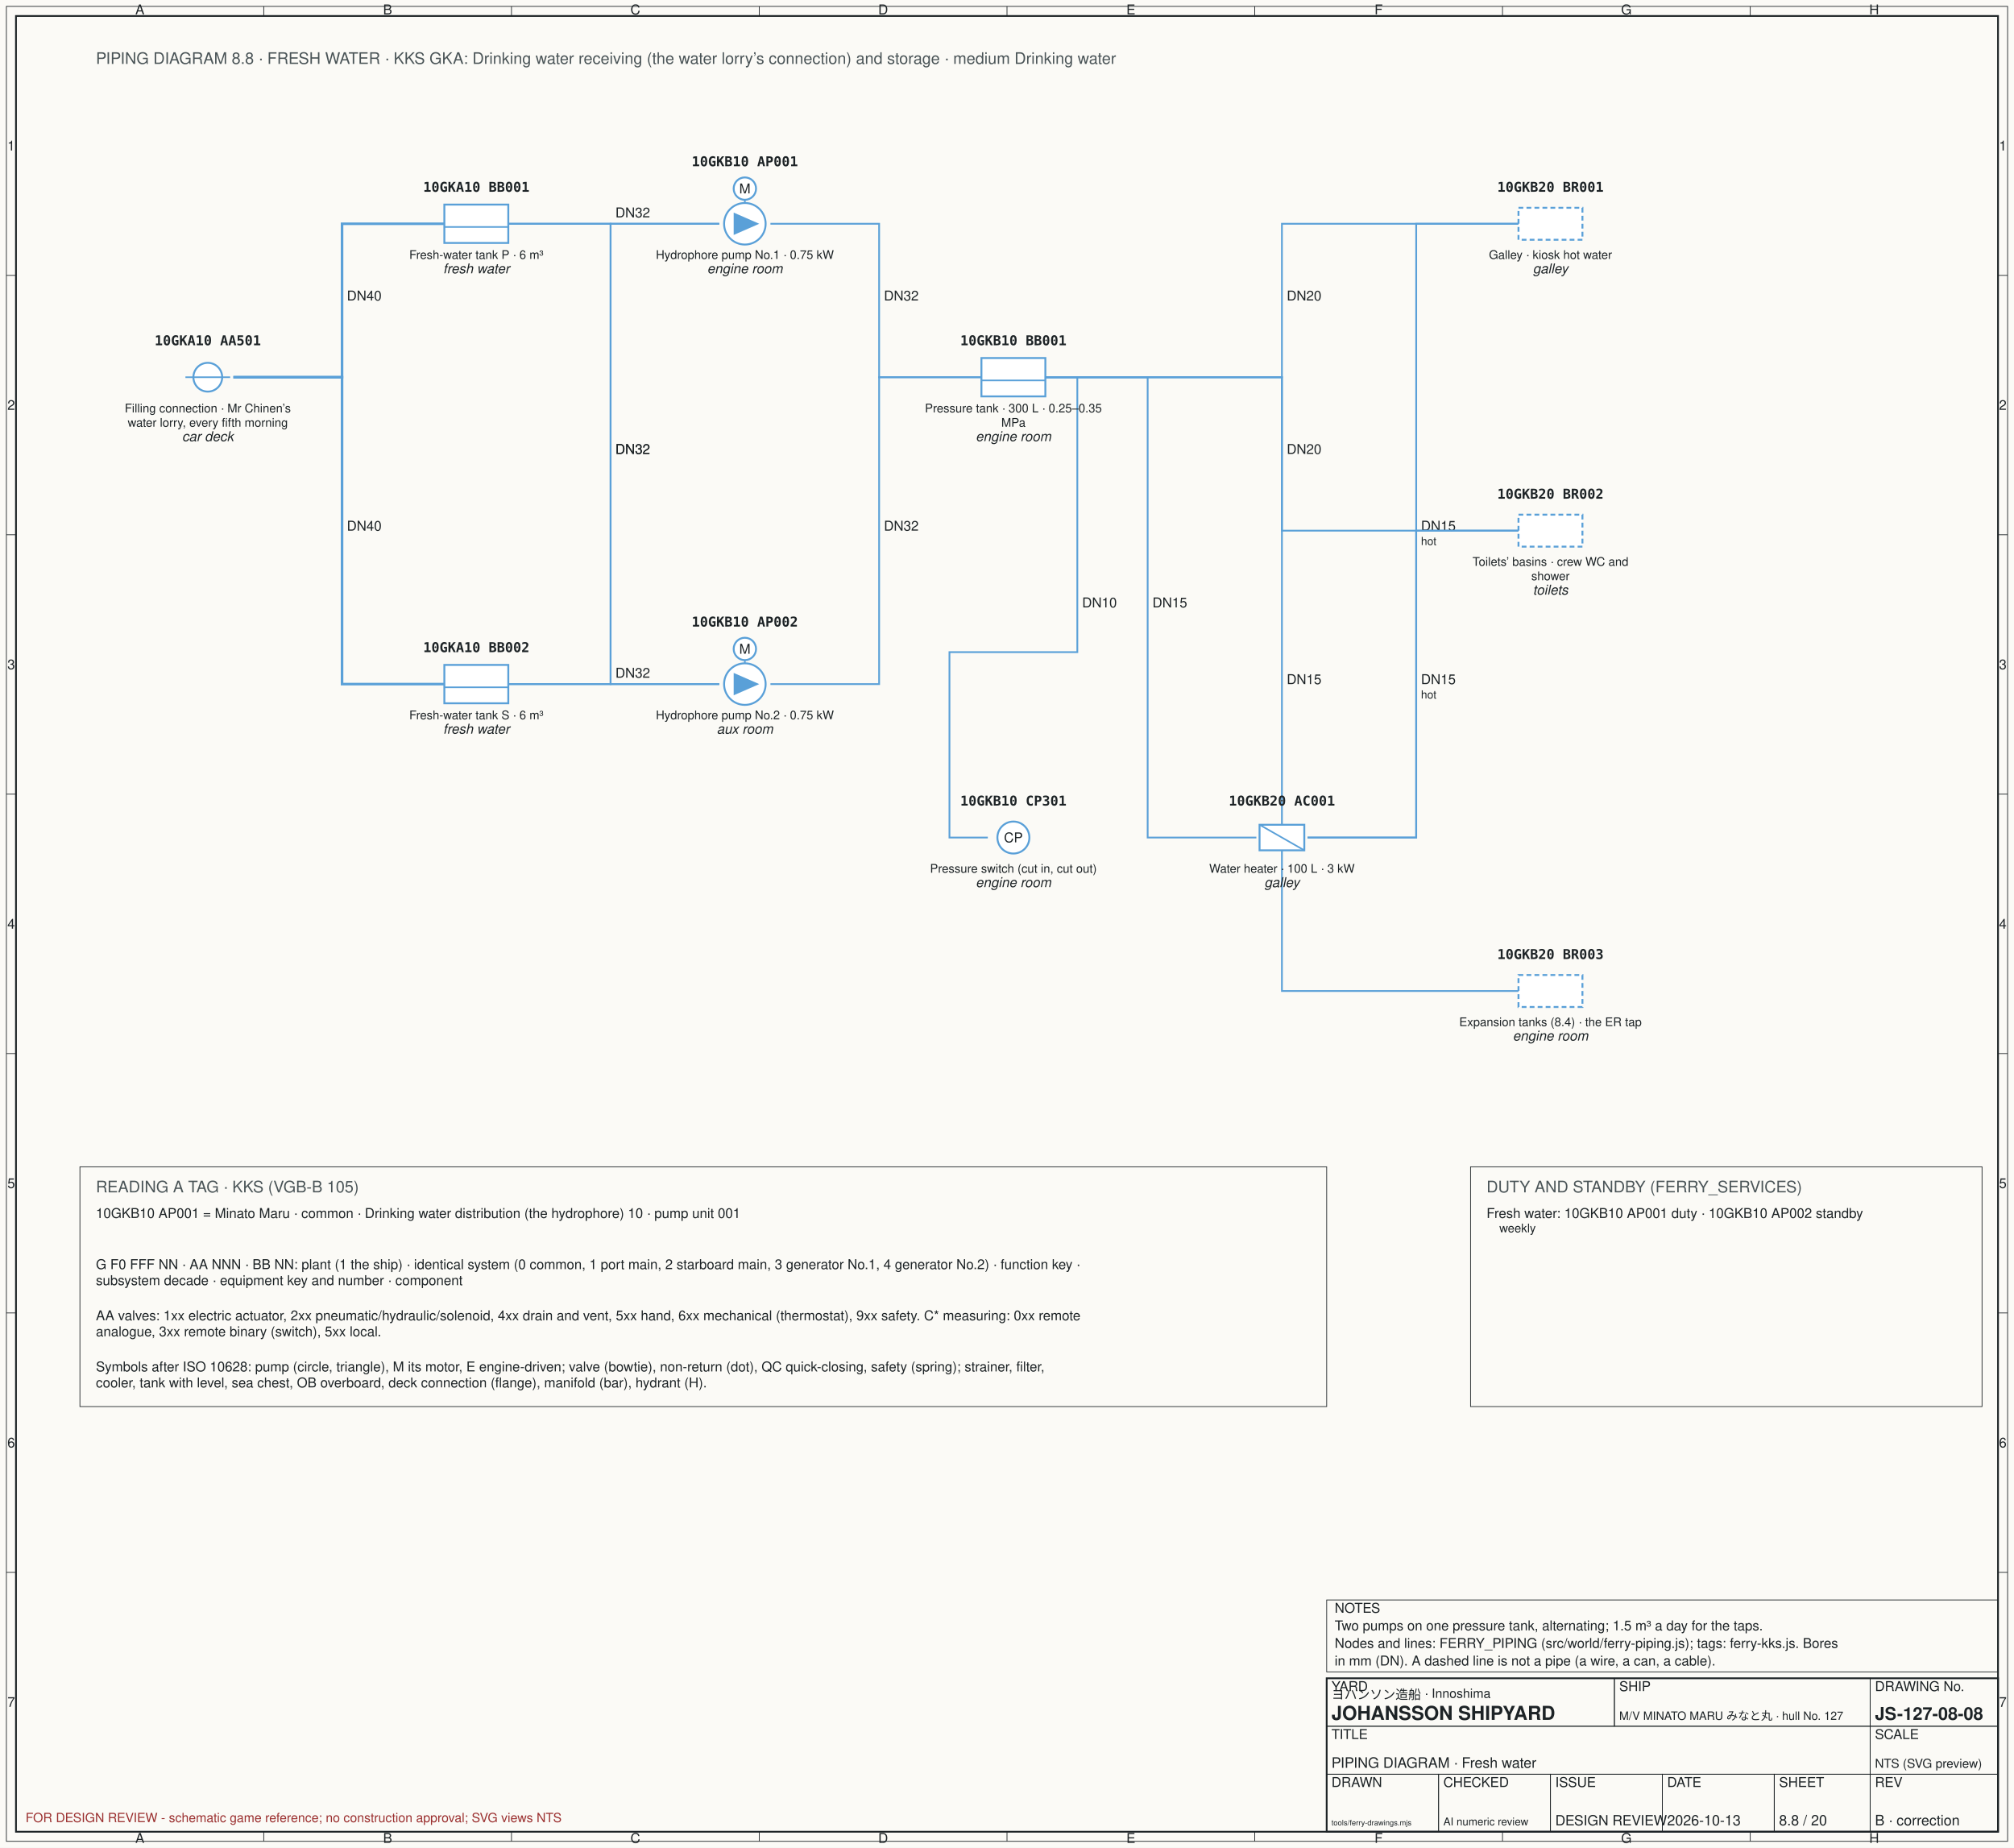
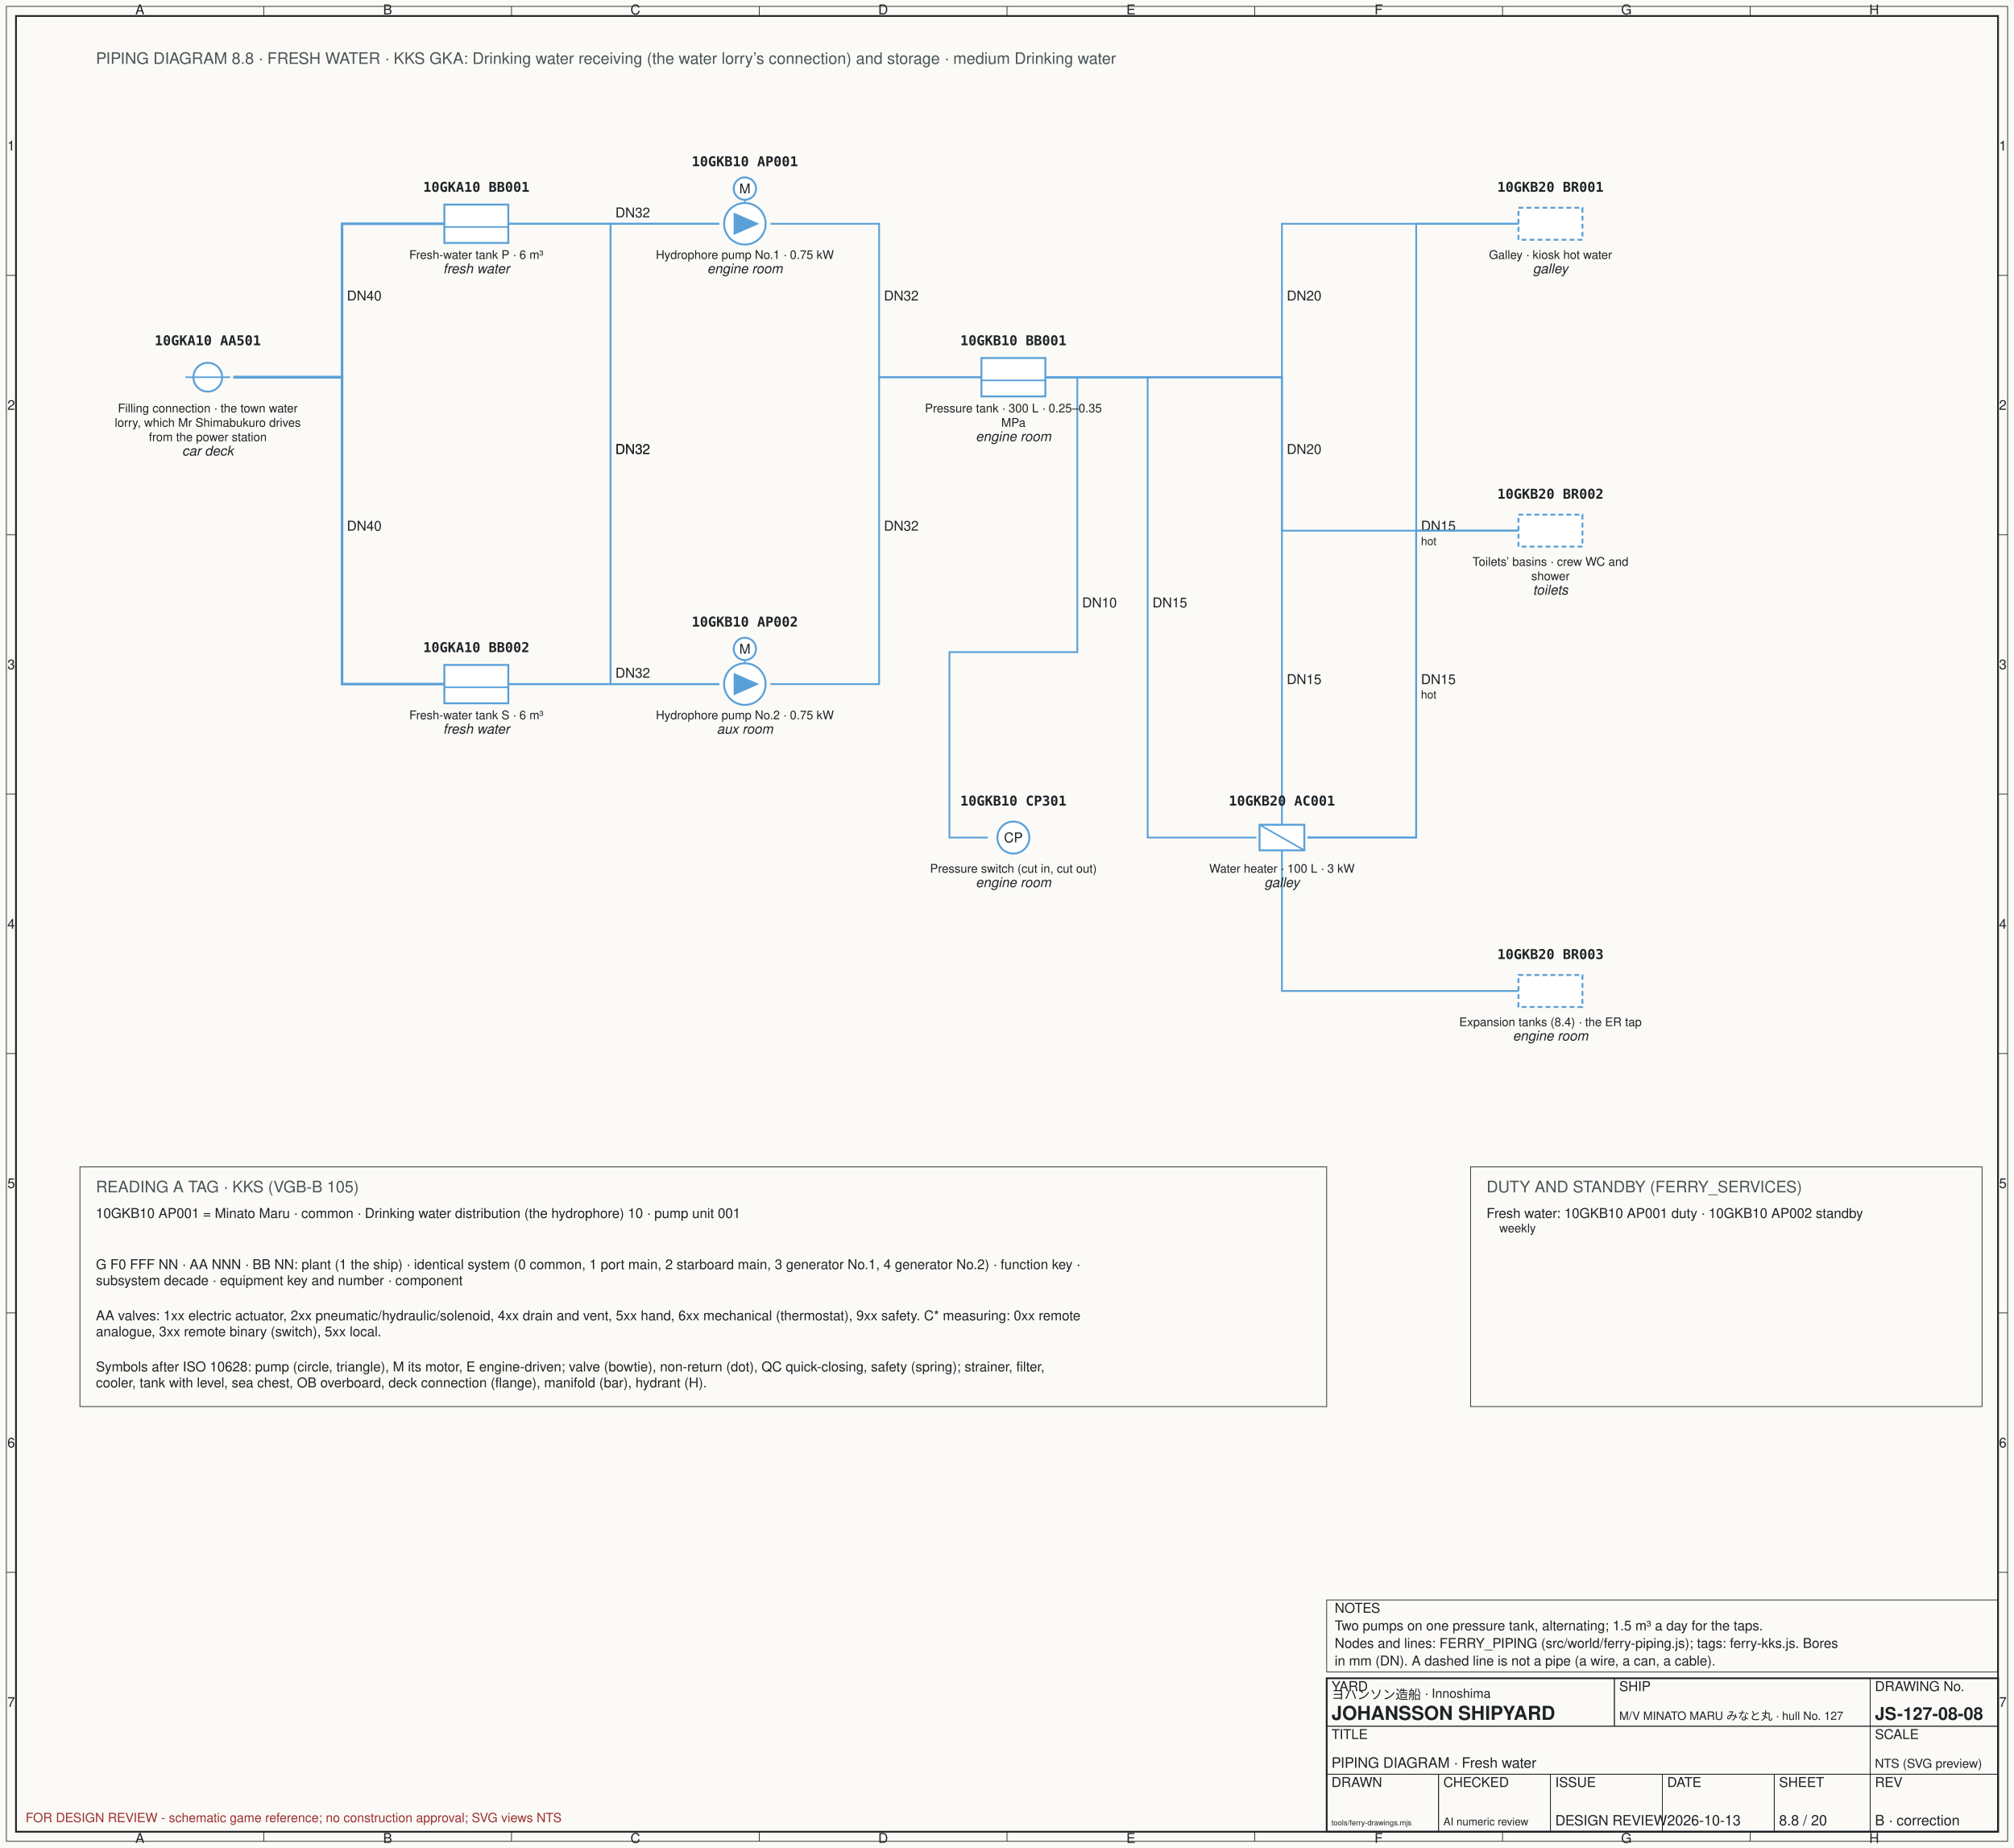
<svg xmlns="http://www.w3.org/2000/svg" width="1260" height="1156" viewBox="0 0 1260 1156" font-family="Helvetica, Arial, sans-serif" font-size="11">
  <rect width="1260" height="1156" fill="#fbfaf6" />
  <style>.l{fill:none;stroke:#1d2326;stroke-width:1.1}.t{fill:none;stroke:#1d2326;stroke-width:.45}.g{fill:none;stroke:#9aa3a6;stroke-width:.4;stroke-dasharray:3 3}.wl{fill:none;stroke:#2f6f74;stroke-width:.8;stroke-dasharray:6 3}.c{fill:none;stroke:#8e3a30;stroke-width:.6;stroke-dasharray:1 3}.d{fill:none;stroke:#1d2326;stroke-width:.5}.txt{fill:#1d2326}.sp{fill:#eef1ee;stroke:#1d2326;stroke-width:.7}.lab{fill:#1d2326;font-size:8.5}.ttl{fill:#1d2326;font-size:14;font-weight:bold}.sub{fill:#4a5457;font-size:10}.hatch{fill:url(#hatch);stroke:#1d2326;stroke-width:.7}</style>
  <defs>
    <pattern id="hatch" width="6" height="6" patternUnits="userSpaceOnUse" patternTransform="rotate(45)">
      <line x1="0" y1="0" x2="0" y2="6" stroke="#1d2326" stroke-width=".6" />
    </pattern>
    <marker id="arr" viewBox="0 0 10 10" refX="10" refY="5" markerWidth="8" markerHeight="8" orient="auto-start-reverse">
      <path d="M0,1 L10,5 L0,9 z" fill="#1d2326" />
    </marker>
  </defs>
  <rect class="l" x="10" y="10" width="1240" height="1136" fill="none" />
  <rect class="t" x="4" y="4" width="1252" height="1148" fill="none" />
  <text class="lab" x="87.5" y="9" text-anchor="middle">A</text>
  <text class="lab" x="87.5" y="1153" text-anchor="middle">A</text>
  <text class="lab" x="242.5" y="9" text-anchor="middle">B</text>
  <text class="lab" x="242.5" y="1153" text-anchor="middle">B</text>
  <line class="t" x1="165" y1="4" x2="165" y2="10" />
  <line class="t" x1="165" y1="1146" x2="165" y2="1152" />
  <text class="lab" x="397.5" y="9" text-anchor="middle">C</text>
  <text class="lab" x="397.5" y="1153" text-anchor="middle">C</text>
  <line class="t" x1="320" y1="4" x2="320" y2="10" />
  <line class="t" x1="320" y1="1146" x2="320" y2="1152" />
  <text class="lab" x="552.5" y="9" text-anchor="middle">D</text>
  <text class="lab" x="552.5" y="1153" text-anchor="middle">D</text>
  <line class="t" x1="475" y1="4" x2="475" y2="10" />
  <line class="t" x1="475" y1="1146" x2="475" y2="1152" />
  <text class="lab" x="707.5" y="9" text-anchor="middle">E</text>
  <text class="lab" x="707.5" y="1153" text-anchor="middle">E</text>
  <line class="t" x1="630" y1="4" x2="630" y2="10" />
  <line class="t" x1="630" y1="1146" x2="630" y2="1152" />
  <text class="lab" x="862.5" y="9" text-anchor="middle">F</text>
  <text class="lab" x="862.5" y="1153" text-anchor="middle">F</text>
  <line class="t" x1="785" y1="4" x2="785" y2="10" />
  <line class="t" x1="785" y1="1146" x2="785" y2="1152" />
  <text class="lab" x="1017.5" y="9" text-anchor="middle">G</text>
  <text class="lab" x="1017.5" y="1153" text-anchor="middle">G</text>
  <line class="t" x1="940" y1="4" x2="940" y2="10" />
  <line class="t" x1="940" y1="1146" x2="940" y2="1152" />
  <text class="lab" x="1172.5" y="9" text-anchor="middle">H</text>
  <text class="lab" x="1172.5" y="1153" text-anchor="middle">H</text>
  <line class="t" x1="1095" y1="4" x2="1095" y2="10" />
  <line class="t" x1="1095" y1="1146" x2="1095" y2="1152" />
  <text class="lab" x="7" y="94.14" text-anchor="middle">1</text>
  <text class="lab" x="1253" y="94.14" text-anchor="middle">1</text>
  <text class="lab" x="7" y="256.43" text-anchor="middle">2</text>
  <text class="lab" x="1253" y="256.43" text-anchor="middle">2</text>
  <line class="t" x1="4" y1="172.29" x2="10" y2="172.29" />
  <line class="t" x1="1250" y1="172.29" x2="1256" y2="172.29" />
  <text class="lab" x="7" y="418.71" text-anchor="middle">3</text>
  <text class="lab" x="1253" y="418.71" text-anchor="middle">3</text>
  <line class="t" x1="4" y1="334.57" x2="10" y2="334.57" />
  <line class="t" x1="1250" y1="334.57" x2="1256" y2="334.57" />
  <text class="lab" x="7" y="581" text-anchor="middle">4</text>
  <text class="lab" x="1253" y="581" text-anchor="middle">4</text>
  <line class="t" x1="4" y1="496.86" x2="10" y2="496.86" />
  <line class="t" x1="1250" y1="496.86" x2="1256" y2="496.86" />
  <text class="lab" x="7" y="743.29" text-anchor="middle">5</text>
  <text class="lab" x="1253" y="743.29" text-anchor="middle">5</text>
  <line class="t" x1="4" y1="659.14" x2="10" y2="659.14" />
  <line class="t" x1="1250" y1="659.14" x2="1256" y2="659.14" />
  <text class="lab" x="7" y="905.57" text-anchor="middle">6</text>
  <text class="lab" x="1253" y="905.57" text-anchor="middle">6</text>
  <line class="t" x1="4" y1="821.43" x2="10" y2="821.43" />
  <line class="t" x1="1250" y1="821.43" x2="1256" y2="821.43" />
  <text class="lab" x="7" y="1067.86" text-anchor="middle">7</text>
  <text class="lab" x="1253" y="1067.86" text-anchor="middle">7</text>
  <line class="t" x1="4" y1="983.71" x2="10" y2="983.71" />
  <line class="t" x1="1250" y1="983.71" x2="1256" y2="983.71" />
  <text class="sub" x="60" y="40">PIPING DIAGRAM 8.8 · FRESH WATER · KKS GKA: Drinking water receiving (the water lorry’s connection) and storage · medium Drinking water</text>
  <path d="M146,236 L214,236 L214,140 L282,140" stroke="#5aa0d8" fill="none" stroke-width="1.6" />
  <text class="lab" x="217" y="188" font-size="7" fill="#4a5457">DN40</text>
  <path d="M146,236 L214,236 L214,428 L282,428" stroke="#5aa0d8" fill="none" stroke-width="1.6" />
  <text class="lab" x="217" y="332" font-size="7" fill="#4a5457">DN40</text>
  <path d="M314,140 L382,140 L382,140 L450,140" stroke="#5aa0d8" fill="none" stroke-width="1.1" />
  <text class="lab" x="385" y="136" font-size="7" fill="#4a5457">DN32</text>
  <path d="M314,428 L382,428 L382,140 L450,140" stroke="#5aa0d8" fill="none" stroke-width="1.1" />
  <text class="lab" x="385" y="284" font-size="7" fill="#4a5457">DN32</text>
  <path d="M314,140 L382,140 L382,428 L450,428" stroke="#5aa0d8" fill="none" stroke-width="1.1" />
  <text class="lab" x="385" y="284" font-size="7" fill="#4a5457">DN32</text>
  <path d="M314,428 L382,428 L382,428 L450,428" stroke="#5aa0d8" fill="none" stroke-width="1.1" />
  <text class="lab" x="385" y="424" font-size="7" fill="#4a5457">DN32</text>
  <path d="M482,140 L550,140 L550,236 L618,236" stroke="#5aa0d8" fill="none" stroke-width="1.1" />
  <text class="lab" x="553" y="188" font-size="7" fill="#4a5457">DN32</text>
  <path d="M482,428 L550,428 L550,236 L618,236" stroke="#5aa0d8" fill="none" stroke-width="1.1" />
  <text class="lab" x="553" y="332" font-size="7" fill="#4a5457">DN32</text>
  <path d="M650,236 L674,236 L674,408 L594,408 L594,524 L618,524" stroke="#5aa0d8" fill="none" stroke-width="1.1" />
  <text class="lab" x="677" y="380" font-size="7" fill="#4a5457">DN10</text>
  <path d="M650,236 L802,236 L802,140 L954,140" stroke="#5aa0d8" fill="none" stroke-width="1.1" />
  <text class="lab" x="805" y="188" font-size="7" fill="#4a5457">DN20</text>
  <path d="M650,236 L802,236 L802,332 L954,332" stroke="#5aa0d8" fill="none" stroke-width="1.1" />
  <text class="lab" x="805" y="284" font-size="7" fill="#4a5457">DN20</text>
  <path d="M650,236 L718,236 L718,524 L786,524" stroke="#5aa0d8" fill="none" stroke-width="1.1" />
  <text class="lab" x="721" y="380" font-size="7" fill="#4a5457">DN15</text>
  <path d="M818,524 L886,524 L886,140 L954,140" stroke="#5aa0d8" fill="none" stroke-width="1.1" />
  <text class="lab" x="889" y="332" font-size="7" fill="#4a5457">DN15</text>
  <text class="lab" x="889" y="341" style="font-size:7px" fill="#4a5457">hot</text>
  <path d="M818,524 L886,524 L886,332 L954,332" stroke="#5aa0d8" fill="none" stroke-width="1.1" />
  <text class="lab" x="889" y="428" font-size="7" fill="#4a5457">DN15</text>
  <text class="lab" x="889" y="437" style="font-size:7px" fill="#4a5457">hot</text>
  <path d="M650,236 L802,236 L802,620 L954,620" stroke="#5aa0d8" fill="none" stroke-width="1.1" />
  <text class="lab" x="805" y="428" font-size="7" fill="#4a5457">DN15</text>
  <circle cx="130" cy="236" r="9" stroke="#5aa0d8" fill="#fff" stroke-width="1.2" />
  <line x1="116" y1="236" x2="144" y2="236" stroke="#5aa0d8" />
  <text class="lab" x="130" y="216" text-anchor="middle" font-family="monospace" font-weight="bold" font-size="8.5">10GKA10 AA501</text>
-   <text class="lab" x="130" y="258" style="font-size:7.5px" text-anchor="middle">Filling connection · Mr Chinen’s</text>
-   <text class="lab" x="130" y="267" style="font-size:7.5px" text-anchor="middle">water lorry, every fifth morning</text>
-   <text class="lab" x="130" y="276" text-anchor="middle" font-size="6.5" font-style="italic" fill="#6f7476">car deck</text>
+   <text class="lab" x="130" y="258" style="font-size:7.5px" text-anchor="middle">Filling connection · the town water</text>
+   <text class="lab" x="130" y="267" style="font-size:7.5px" text-anchor="middle">lorry, which Mr Shimabukuro drives</text>
+   <text class="lab" x="130" y="276" style="font-size:7.5px" text-anchor="middle">from the power station</text>
+   <text class="lab" x="130" y="285" text-anchor="middle" font-size="6.5" font-style="italic" fill="#6f7476">car deck</text>
  <rect x="278" y="128" width="40" height="24" stroke="#5aa0d8" fill="#fff" stroke-width="1.2" />
  <path d="M278,142 L318,142" stroke="#5aa0d8" />
  <text class="lab" x="298" y="120" text-anchor="middle" font-family="monospace" font-weight="bold" font-size="8.5">10GKA10 BB001</text>
  <text class="lab" x="298" y="162" style="font-size:7.5px" text-anchor="middle">Fresh-water tank P · 6 m³</text>
  <text class="lab" x="298" y="171" text-anchor="middle" font-size="6.5" font-style="italic" fill="#6f7476">fresh water</text>
  <rect x="278" y="416" width="40" height="24" stroke="#5aa0d8" fill="#fff" stroke-width="1.2" />
  <path d="M278,430 L318,430" stroke="#5aa0d8" />
  <text class="lab" x="298" y="408" text-anchor="middle" font-family="monospace" font-weight="bold" font-size="8.5">10GKA10 BB002</text>
  <text class="lab" x="298" y="450" style="font-size:7.5px" text-anchor="middle">Fresh-water tank S · 6 m³</text>
  <text class="lab" x="298" y="459" text-anchor="middle" font-size="6.5" font-style="italic" fill="#6f7476">fresh water</text>
  <circle cx="466" cy="140" r="13" stroke="#5aa0d8" fill="#fff" stroke-width="1.2" />
  <path d="M459,133 L475,140 L459,147 z" fill="#5aa0d8" />
  <circle cx="466" cy="118" r="7" stroke="#5aa0d8" fill="#fff" stroke-width="1.2" />
  <text class="lab" x="466" y="121" text-anchor="middle" font-size="8">M</text>
  <line x1="466" y1="125" x2="466" y2="127" stroke="#5aa0d8" />
  <text class="lab" x="466" y="104" text-anchor="middle" font-family="monospace" font-weight="bold" font-size="8.5">10GKB10 AP001</text>
  <text class="lab" x="466" y="162" style="font-size:7.5px" text-anchor="middle">Hydrophore pump No.1 · 0.75 kW</text>
  <text class="lab" x="466" y="171" text-anchor="middle" font-size="6.5" font-style="italic" fill="#6f7476">engine room</text>
  <circle cx="466" cy="428" r="13" stroke="#5aa0d8" fill="#fff" stroke-width="1.2" />
  <path d="M459,421 L475,428 L459,435 z" fill="#5aa0d8" />
  <circle cx="466" cy="406" r="7" stroke="#5aa0d8" fill="#fff" stroke-width="1.2" />
  <text class="lab" x="466" y="409" text-anchor="middle" font-size="8">M</text>
  <line x1="466" y1="413" x2="466" y2="415" stroke="#5aa0d8" />
  <text class="lab" x="466" y="392" text-anchor="middle" font-family="monospace" font-weight="bold" font-size="8.5">10GKB10 AP002</text>
  <text class="lab" x="466" y="450" style="font-size:7.5px" text-anchor="middle">Hydrophore pump No.2 · 0.75 kW</text>
  <text class="lab" x="466" y="459" text-anchor="middle" font-size="6.5" font-style="italic" fill="#6f7476">aux room</text>
  <rect x="614" y="224" width="40" height="24" stroke="#5aa0d8" fill="#fff" stroke-width="1.2" />
  <path d="M614,238 L654,238" stroke="#5aa0d8" />
  <text class="lab" x="634" y="216" text-anchor="middle" font-family="monospace" font-weight="bold" font-size="8.5">10GKB10 BB001</text>
  <text class="lab" x="634" y="258" style="font-size:7.5px" text-anchor="middle">Pressure tank · 300 L · 0.25–0.35</text>
  <text class="lab" x="634" y="267" style="font-size:7.5px" text-anchor="middle">MPa</text>
  <text class="lab" x="634" y="276" text-anchor="middle" font-size="6.5" font-style="italic" fill="#6f7476">engine room</text>
  <circle cx="634" cy="524" r="10" stroke="#5aa0d8" fill="#fff" stroke-width="1.2" />
  <text class="lab" x="634" y="527" text-anchor="middle" font-size="7">CP</text>
  <text class="lab" x="634" y="504" text-anchor="middle" font-family="monospace" font-weight="bold" font-size="8.5">10GKB10 CP301</text>
  <text class="lab" x="634" y="546" style="font-size:7.5px" text-anchor="middle">Pressure switch (cut in, cut out)</text>
  <text class="lab" x="634" y="555" text-anchor="middle" font-size="6.5" font-style="italic" fill="#6f7476">engine room</text>
  <rect x="788" y="516" width="28" height="16" stroke="#5aa0d8" fill="#fff" stroke-width="1.2" />
  <path d="M788,516 L816,532" stroke="#5aa0d8" />
  <text class="lab" x="802" y="504" text-anchor="middle" font-family="monospace" font-weight="bold" font-size="8.5">10GKB20 AC001</text>
  <text class="lab" x="802" y="546" style="font-size:7.5px" text-anchor="middle">Water heater · 100 L · 3 kW</text>
  <text class="lab" x="802" y="555" text-anchor="middle" font-size="6.5" font-style="italic" fill="#6f7476">galley</text>
  <rect x="950" y="130" width="40" height="20" stroke="#5aa0d8" fill="#fff" stroke-width="1.2" stroke-dasharray="3,2" />
  <text class="lab" x="970" y="120" text-anchor="middle" font-family="monospace" font-weight="bold" font-size="8.5">10GKB20 BR001</text>
  <text class="lab" x="970" y="162" style="font-size:7.5px" text-anchor="middle">Galley · kiosk hot water</text>
  <text class="lab" x="970" y="171" text-anchor="middle" font-size="6.5" font-style="italic" fill="#6f7476">galley</text>
  <rect x="950" y="322" width="40" height="20" stroke="#5aa0d8" fill="#fff" stroke-width="1.2" stroke-dasharray="3,2" />
  <text class="lab" x="970" y="312" text-anchor="middle" font-family="monospace" font-weight="bold" font-size="8.5">10GKB20 BR002</text>
  <text class="lab" x="970" y="354" style="font-size:7.5px" text-anchor="middle">Toilets’ basins · crew WC and</text>
  <text class="lab" x="970" y="363" style="font-size:7.5px" text-anchor="middle">shower</text>
  <text class="lab" x="970" y="372" text-anchor="middle" font-size="6.5" font-style="italic" fill="#6f7476">toilets</text>
  <rect x="950" y="610" width="40" height="20" stroke="#5aa0d8" fill="#fff" stroke-width="1.2" stroke-dasharray="3,2" />
  <text class="lab" x="970" y="600" text-anchor="middle" font-family="monospace" font-weight="bold" font-size="8.5">10GKB20 BR003</text>
  <text class="lab" x="970" y="642" style="font-size:7.5px" text-anchor="middle">Expansion tanks (8.4) · the ER tap</text>
  <text class="lab" x="970" y="651" text-anchor="middle" font-size="6.5" font-style="italic" fill="#6f7476">engine room</text>
  <rect class="t" x="920" y="730" width="320" height="150" />
  <text class="sub" x="930" y="746">DUTY AND STANDBY (FERRY_SERVICES)</text>
  <text class="lab" x="930" y="762" style="font-size:8.5px">Fresh water: 10GKB10 AP001 duty · 10GKB10 AP002 standby</text>
  <text class="lab" x="938" y="771" style="font-size:7.5px" fill="#4a5457">weekly</text>
  <rect class="t" x="50" y="730" width="780" height="150" />
  <text class="sub" x="60" y="746">READING A TAG · KKS (VGB-B 105)</text>
  <text class="lab" x="60" y="762">10GKB10 AP001  =  Minato Maru · common · Drinking water distribution (the hydrophore) 10 · pump unit 001</text>
  <text class="lab" x="60" y="794">G F0 FFF NN · AA NNN · BB NN: plant (1 the ship) · identical system (0 common, 1 port main, 2 starboard main, 3 generator No.1, 4 generator No.2) · function key ·</text>
  <text class="lab" x="60" y="804">subsystem decade · equipment key and number · component</text>
  <text class="lab" x="60" y="826">AA valves: 1xx electric actuator, 2xx pneumatic/hydraulic/solenoid, 4xx drain and vent, 5xx hand, 6xx mechanical (thermostat), 9xx safety. C* measuring: 0xx remote</text>
  <text class="lab" x="60" y="836">analogue, 3xx remote binary (switch), 5xx local.</text>
  <text class="lab" x="60" y="858">Symbols after ISO 10628: pump (circle, triangle), M its motor, E engine-driven; valve (bowtie), non-return (dot), QC quick-closing, safety (spring); strainer, filter,</text>
  <text class="lab" x="60" y="868">cooler, tank with level, sea chest, OB overboard, deck connection (flange), manifold (bar), hydrant (H).</text>
  <rect class="l" x="830" y="1050" width="420" height="96" fill="#fff" />
  <rect class="t" x="830" y="1050" width="180" height="30" />
  <text class="lab" x="833" y="1058" font-size="6.5" fill="#6a7477">YARD</text>
  <text class="txt" x="833" y="1063" style="font-size:8px">ヨハンソン造船 · Innoshima</text>
  <text class="ttl" x="833" y="1076" style="font-size:12px">JOHANSSON SHIPYARD</text>
  <rect class="t" x="1010" y="1050" width="160" height="30" />
  <text class="lab" x="1013" y="1058" font-size="6.5" fill="#6a7477">SHIP</text>
  <text class="txt" x="1013" y="1076" style="font-size:7.21px">M/V MINATO MARU みなと丸 · hull No. 127</text>
  <rect class="t" x="1170" y="1050" width="80" height="30" />
  <text class="lab" x="1173" y="1058" font-size="6.5" fill="#6a7477">DRAWING No.</text>
  <text class="ttl" x="1173" y="1076" style="font-size:11.01px">JS-127-08-08</text>
  <rect class="t" x="830" y="1080" width="340" height="30" />
  <text class="lab" x="833" y="1088" font-size="6.5" fill="#6a7477">TITLE</text>
  <text class="txt" x="833" y="1106" style="font-size:9px">PIPING DIAGRAM · Fresh water</text>
  <rect class="t" x="1170" y="1080" width="80" height="30" />
  <text class="lab" x="1173" y="1088" font-size="6.5" fill="#6a7477">SCALE</text>
  <text class="txt" x="1173" y="1106" style="font-size:7.77px">NTS (SVG preview)</text>
  <rect class="t" x="830" y="1110" width="70" height="36" />
  <text class="lab" x="833" y="1118" font-size="6.5" fill="#6a7477">DRAWN</text>
  <text class="txt" x="833" y="1142" style="font-size:4.76px">tools/ferry-drawings.mjs</text>
  <rect class="t" x="900" y="1110" width="70" height="36" />
  <text class="lab" x="903" y="1118" font-size="6.5" fill="#6a7477">CHECKED</text>
  <text class="txt" x="903" y="1142" style="font-size:6.72px">AI numeric review</text>
  <rect class="t" x="970" y="1110" width="70" height="36" />
  <text class="lab" x="973" y="1118" font-size="6.5" fill="#6a7477">ISSUE</text>
  <text class="txt" x="973" y="1142" style="font-size:8.79px">DESIGN REVIEW</text>
  <rect class="t" x="1040" y="1110" width="70" height="36" />
  <text class="lab" x="1043" y="1118" font-size="6.5" fill="#6a7477">DATE</text>
  <text class="txt" x="1043" y="1142" style="font-size:9px">2026-10-13</text>
  <rect class="t" x="1110" y="1110" width="60" height="36" />
  <text class="lab" x="1113" y="1118" font-size="6.5" fill="#6a7477">SHEET</text>
  <text class="txt" x="1113" y="1142" style="font-size:9px">8.8 / 20</text>
  <rect class="t" x="1170" y="1110" width="80" height="36" />
  <text class="lab" x="1173" y="1118" font-size="6.5" fill="#6a7477">REV</text>
  <text class="txt" x="1173" y="1142" style="font-size:9px">B · correction</text>
  <rect class="t" x="830" y="1001" width="420" height="45" fill="#fff" />
  <text class="lab" x="835" y="1009" font-size="6.5" fill="#6a7477">NOTES</text>
  <text class="lab" x="835" y="1020">Two pumps on one pressure tank, alternating; 1.5 m³ a day for the taps.</text>
  <text class="lab" x="835" y="1031">Nodes and lines: FERRY_PIPING (src/world/ferry-piping.js); tags: ferry-kks.js. Bores</text>
  <text class="lab" x="835" y="1042">in mm (DN). A dashed line is not a pipe (a wire, a can, a cable).</text>
  <text x="16" y="1140" font-size="8" fill="#9b3030">FOR DESIGN REVIEW - schematic game reference; no construction approval; SVG views NTS</text>
</svg>
